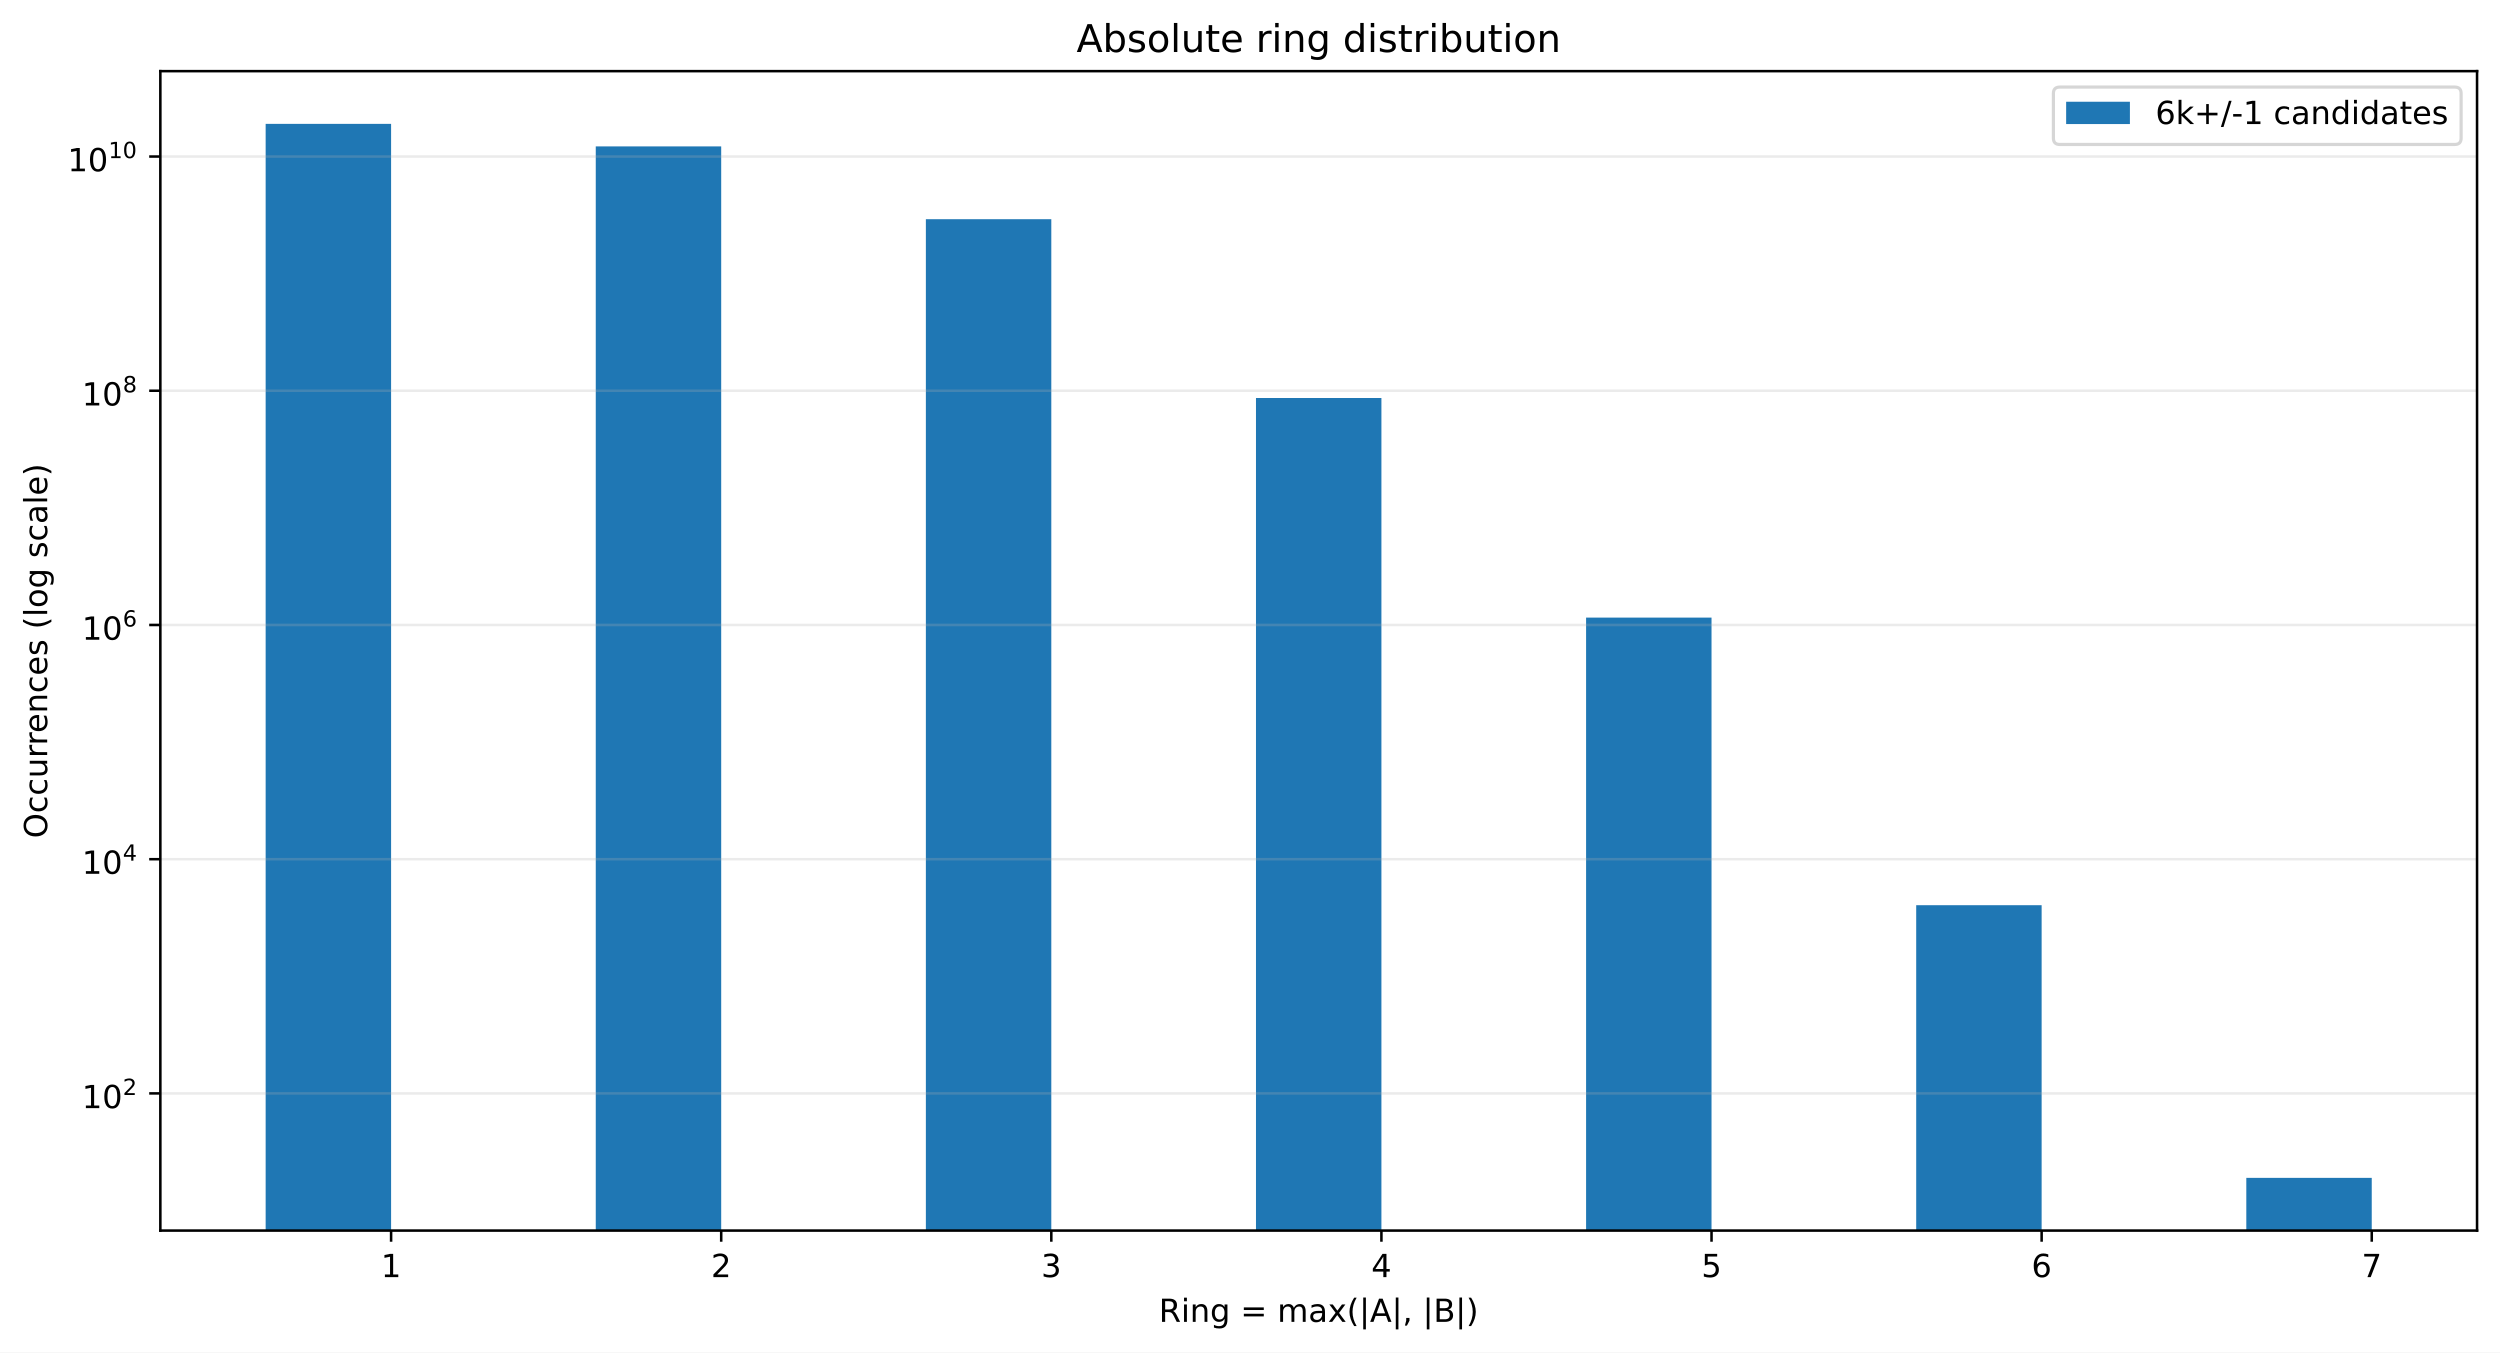
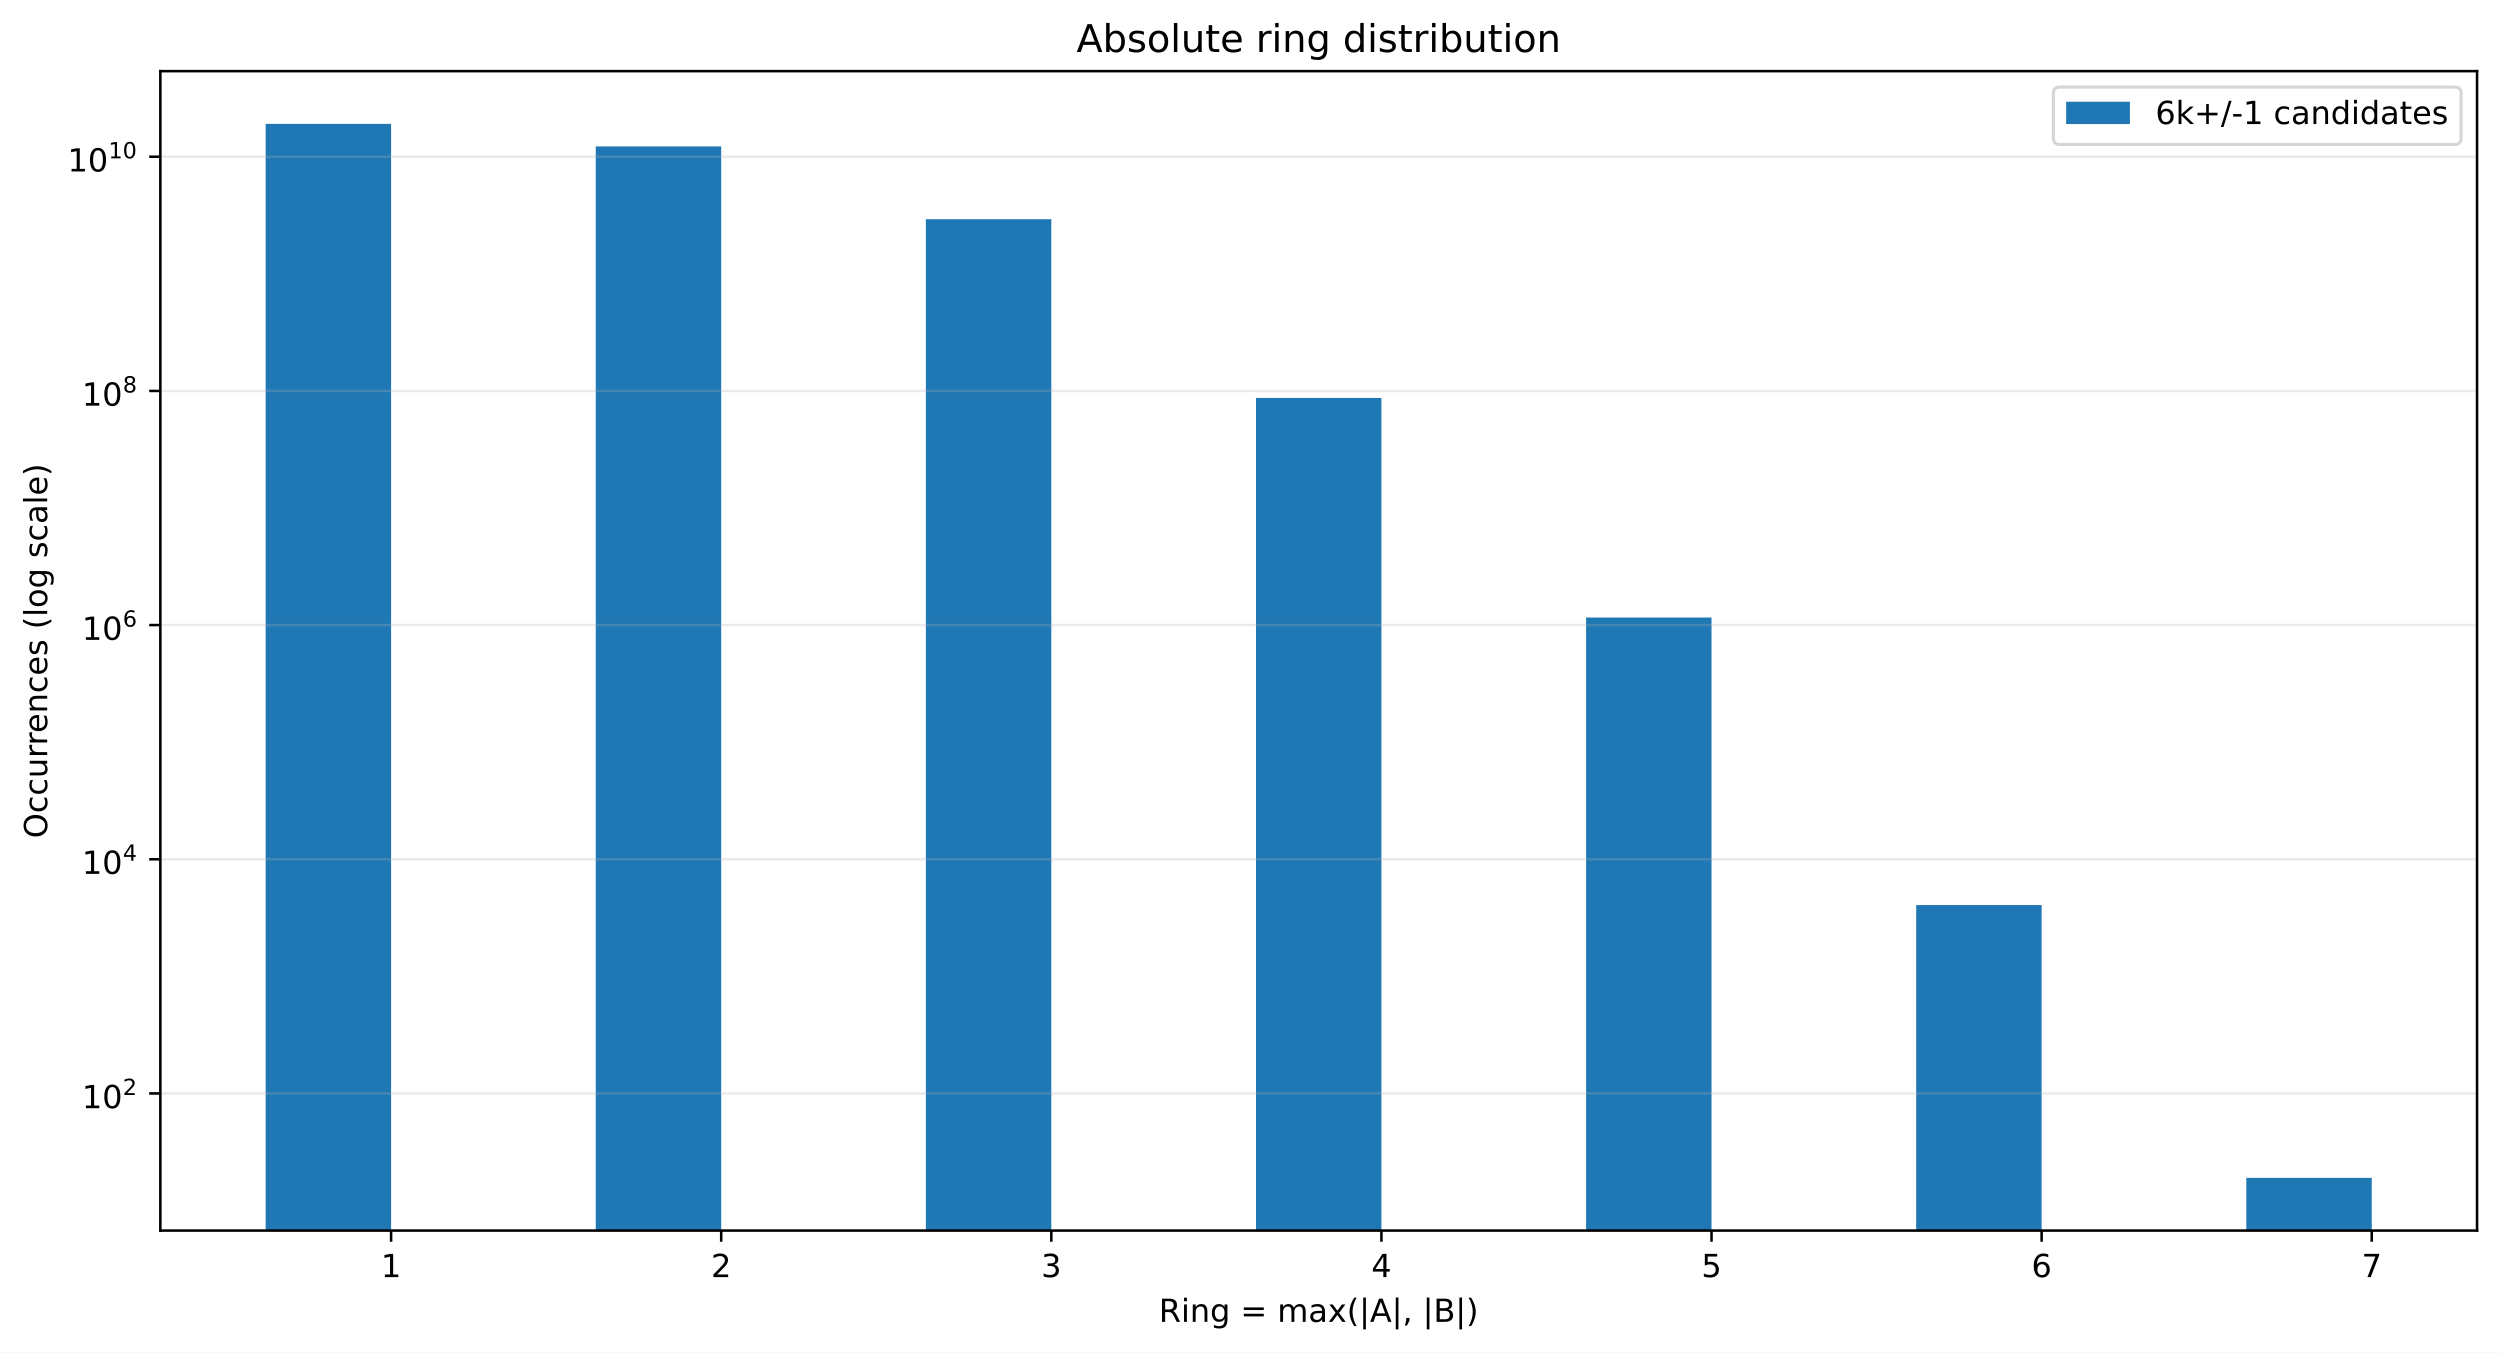
<svg xmlns="http://www.w3.org/2000/svg" xmlns:xlink="http://www.w3.org/1999/xlink" width="784.258pt" height="424.28pt" viewBox="0 0 784.258 424.28" version="1.1">
  <defs>
    <style type="text/css">*{stroke-linejoin: round; stroke-linecap: butt}</style>
  </defs>
  <g id="figure_1">
    <g id="patch_1">
      <path d="M 0 424.28  L 784.258 424.28  L 784.258 0  L 0 0  z " style="fill: #ffffff" />
    </g>
    <g id="axes_1">
      <g id="patch_2">
        <path d="M 50.301 386.036  L 777.058 386.036  L 777.058 22.318  L 50.301 22.318  z " style="fill: #ffffff" />
      </g>
      <g id="patch_3">
-         <path d="M 83.335 37154.307  L 122.687 37154.307  L 122.687 38.851  L 83.335 38.851  z " clip-path="url(#p3b8c5cc55d)" style="fill: #1f77b4" />
+         <path d="M 83.335 37146.217  L 122.687 37146.217  L 122.687 38.851  L 83.335 38.851  z " clip-path="url(#p8a04214037)" style="fill: #1f77b4" />
      </g>
      <g id="patch_4">
-         <path d="M 186.891 37154.307  L 226.243 37154.307  L 226.243 45.922  L 186.891 45.922  z " clip-path="url(#p3b8c5cc55d)" style="fill: #1f77b4" />
+         <path d="M 186.891 37146.217  L 226.243 37146.217  L 226.243 45.921  L 186.891 45.921  z " clip-path="url(#p8a04214037)" style="fill: #1f77b4" />
      </g>
      <g id="patch_5">
-         <path d="M 290.448 37154.307  L 329.799 37154.307  L 329.799 68.762  L 290.448 68.762  z " clip-path="url(#p3b8c5cc55d)" style="fill: #1f77b4" />
+         <path d="M 290.448 37146.217  L 329.799 37146.217  L 329.799 68.755  L 290.448 68.755  z " clip-path="url(#p8a04214037)" style="fill: #1f77b4" />
      </g>
      <g id="patch_6">
-         <path d="M 394.004 37154.307  L 433.355 37154.307  L 433.355 124.844  L 394.004 124.844  z " clip-path="url(#p3b8c5cc55d)" style="fill: #1f77b4" />
+         <path d="M 394.004 37146.217  L 433.355 37146.217  L 433.355 124.825  L 394.004 124.825  z " clip-path="url(#p8a04214037)" style="fill: #1f77b4" />
      </g>
      <g id="patch_7">
-         <path d="M 497.56 37154.307  L 536.912 37154.307  L 536.912 193.747  L 497.56 193.747  z " clip-path="url(#p3b8c5cc55d)" style="fill: #1f77b4" />
+         <path d="M 497.56 37146.217  L 536.912 37146.217  L 536.912 193.714  L 497.56 193.714  z " clip-path="url(#p8a04214037)" style="fill: #1f77b4" />
      </g>
      <g id="patch_8">
-         <path d="M 601.116 37154.307  L 640.468 37154.307  L 640.468 283.964  L 601.116 283.964  z " clip-path="url(#p3b8c5cc55d)" style="fill: #1f77b4" />
+         <path d="M 601.116 37146.217  L 640.468 37146.217  L 640.468 283.912  L 601.116 283.912  z " clip-path="url(#p8a04214037)" style="fill: #1f77b4" />
      </g>
      <g id="patch_9">
-         <path d="M 704.673 37154.307  L 744.024 37154.307  L 744.024 369.503  L 704.673 369.503  z " clip-path="url(#p3b8c5cc55d)" style="fill: #1f77b4" />
+         <path d="M 704.673 37146.217  L 744.024 37146.217  L 744.024 369.503  L 704.673 369.503  z " clip-path="url(#p8a04214037)" style="fill: #1f77b4" />
      </g>
      <g id="matplotlib.axis_1">
        <g id="xtick_1">
          <g id="line2d_1">
            <defs>
-               <path id="m86c07d442c" d="M 0 0  L 0 3.5  " style="stroke: #000000; stroke-width: 0.8" />
+               <path id="ma8b3e2b2c8" d="M 0 0  L 0 3.5  " style="stroke: #000000; stroke-width: 0.8" />
            </defs>
            <g>
-               <use xlink:href="#m86c07d442c" x="122.687" y="386.036" style="stroke: #000000; stroke-width: 0.8" />
+               <use xlink:href="#ma8b3e2b2c8" x="122.687" y="386.036" style="stroke: #000000; stroke-width: 0.8" />
            </g>
          </g>
          <g id="text_1">
            <g transform="translate(119.5053 400.6334) scale(0.1 -0.1)">
              <defs>
                <path id="DejaVuSans-14" d="M 794 531  L 1825 531  L 1825 4091  L 703 3866  L 703 4441  L 1819 4666  L 2450 4666  L 2450 531  L 3481 531  L 3481 0  L 794 0  L 794 531  z " transform="scale(0.015625)" />
              </defs>
              <use xlink:href="#DejaVuSans-14" />
            </g>
          </g>
        </g>
        <g id="xtick_2">
          <g id="line2d_2">
            <g>
-               <use xlink:href="#m86c07d442c" x="226.243" y="386.036" style="stroke: #000000; stroke-width: 0.8" />
+               <use xlink:href="#ma8b3e2b2c8" x="226.243" y="386.036" style="stroke: #000000; stroke-width: 0.8" />
            </g>
          </g>
          <g id="text_2">
            <g transform="translate(223.0616 400.6334) scale(0.1 -0.1)">
              <defs>
                <path id="DejaVuSans-15" d="M 1228 531  L 3431 531  L 3431 0  L 469 0  L 469 531  Q 828 903 1448 1529  Q 2069 2156 2228 2338  Q 2531 2678 2651 2914  Q 2772 3150 2772 3378  Q 2772 3750 2511 3984  Q 2250 4219 1831 4219  Q 1534 4219 1204 4116  Q 875 4013 500 3803  L 500 4441  Q 881 4594 1212 4672  Q 1544 4750 1819 4750  Q 2544 4750 2975 4387  Q 3406 4025 3406 3419  Q 3406 3131 3298 2873  Q 3191 2616 2906 2266  Q 2828 2175 2409 1742  Q 1991 1309 1228 531  z " transform="scale(0.015625)" />
              </defs>
              <use xlink:href="#DejaVuSans-15" />
            </g>
          </g>
        </g>
        <g id="xtick_3">
          <g id="line2d_3">
            <g>
-               <use xlink:href="#m86c07d442c" x="329.799" y="386.036" style="stroke: #000000; stroke-width: 0.8" />
+               <use xlink:href="#ma8b3e2b2c8" x="329.799" y="386.036" style="stroke: #000000; stroke-width: 0.8" />
            </g>
          </g>
          <g id="text_3">
            <g transform="translate(326.6178 400.6334) scale(0.1 -0.1)">
              <defs>
                <path id="DejaVuSans-16" d="M 2597 2516  Q 3050 2419 3304 2112  Q 3559 1806 3559 1356  Q 3559 666 3084 287  Q 2609 -91 1734 -91  Q 1441 -91 1130 -33  Q 819 25 488 141  L 488 750  Q 750 597 1062 519  Q 1375 441 1716 441  Q 2309 441 2620 675  Q 2931 909 2931 1356  Q 2931 1769 2642 2001  Q 2353 2234 1838 2234  L 1294 2234  L 1294 2753  L 1863 2753  Q 2328 2753 2575 2939  Q 2822 3125 2822 3475  Q 2822 3834 2567 4026  Q 2313 4219 1838 4219  Q 1578 4219 1281 4162  Q 984 4106 628 3988  L 628 4550  Q 988 4650 1302 4700  Q 1616 4750 1894 4750  Q 2613 4750 3031 4423  Q 3450 4097 3450 3541  Q 3450 3153 3228 2886  Q 3006 2619 2597 2516  z " transform="scale(0.015625)" />
              </defs>
              <use xlink:href="#DejaVuSans-16" />
            </g>
          </g>
        </g>
        <g id="xtick_4">
          <g id="line2d_4">
            <g>
-               <use xlink:href="#m86c07d442c" x="433.355" y="386.036" style="stroke: #000000; stroke-width: 0.8" />
+               <use xlink:href="#ma8b3e2b2c8" x="433.355" y="386.036" style="stroke: #000000; stroke-width: 0.8" />
            </g>
          </g>
          <g id="text_4">
            <g transform="translate(430.174 400.6334) scale(0.1 -0.1)">
              <defs>
                <path id="DejaVuSans-17" d="M 2419 4116  L 825 1625  L 2419 1625  L 2419 4116  z M 2253 4666  L 3047 4666  L 3047 1625  L 3713 1625  L 3713 1100  L 3047 1100  L 3047 0  L 2419 0  L 2419 1100  L 313 1100  L 313 1709  L 2253 4666  z " transform="scale(0.015625)" />
              </defs>
              <use xlink:href="#DejaVuSans-17" />
            </g>
          </g>
        </g>
        <g id="xtick_5">
          <g id="line2d_5">
            <g>
-               <use xlink:href="#m86c07d442c" x="536.912" y="386.036" style="stroke: #000000; stroke-width: 0.8" />
+               <use xlink:href="#ma8b3e2b2c8" x="536.912" y="386.036" style="stroke: #000000; stroke-width: 0.8" />
            </g>
          </g>
          <g id="text_5">
            <g transform="translate(533.7303 400.6334) scale(0.1 -0.1)">
              <defs>
                <path id="DejaVuSans-18" d="M 691 4666  L 3169 4666  L 3169 4134  L 1269 4134  L 1269 2991  Q 1406 3038 1543 3061  Q 1681 3084 1819 3084  Q 2600 3084 3056 2656  Q 3513 2228 3513 1497  Q 3513 744 3044 326  Q 2575 -91 1722 -91  Q 1428 -91 1123 -41  Q 819 9 494 109  L 494 744  Q 775 591 1075 516  Q 1375 441 1709 441  Q 2250 441 2565 725  Q 2881 1009 2881 1497  Q 2881 1984 2565 2268  Q 2250 2553 1709 2553  Q 1456 2553 1204 2497  Q 953 2441 691 2322  L 691 4666  z " transform="scale(0.015625)" />
              </defs>
              <use xlink:href="#DejaVuSans-18" />
            </g>
          </g>
        </g>
        <g id="xtick_6">
          <g id="line2d_6">
            <g>
-               <use xlink:href="#m86c07d442c" x="640.468" y="386.036" style="stroke: #000000; stroke-width: 0.8" />
+               <use xlink:href="#ma8b3e2b2c8" x="640.468" y="386.036" style="stroke: #000000; stroke-width: 0.8" />
            </g>
          </g>
          <g id="text_6">
            <g transform="translate(637.2865 400.6334) scale(0.1 -0.1)">
              <defs>
                <path id="DejaVuSans-19" d="M 2113 2584  Q 1688 2584 1439 2293  Q 1191 2003 1191 1497  Q 1191 994 1439 701  Q 1688 409 2113 409  Q 2538 409 2786 701  Q 3034 994 3034 1497  Q 3034 2003 2786 2293  Q 2538 2584 2113 2584  z M 3366 4563  L 3366 3988  Q 3128 4100 2886 4159  Q 2644 4219 2406 4219  Q 1781 4219 1451 3797  Q 1122 3375 1075 2522  Q 1259 2794 1537 2939  Q 1816 3084 2150 3084  Q 2853 3084 3261 2657  Q 3669 2231 3669 1497  Q 3669 778 3244 343  Q 2819 -91 2113 -91  Q 1303 -91 875 529  Q 447 1150 447 2328  Q 447 3434 972 4092  Q 1497 4750 2381 4750  Q 2619 4750 2861 4703  Q 3103 4656 3366 4563  z " transform="scale(0.015625)" />
              </defs>
              <use xlink:href="#DejaVuSans-19" />
            </g>
          </g>
        </g>
        <g id="xtick_7">
          <g id="line2d_7">
            <g>
-               <use xlink:href="#m86c07d442c" x="744.024" y="386.036" style="stroke: #000000; stroke-width: 0.8" />
+               <use xlink:href="#ma8b3e2b2c8" x="744.024" y="386.036" style="stroke: #000000; stroke-width: 0.8" />
            </g>
          </g>
          <g id="text_7">
            <g transform="translate(740.8427 400.6334) scale(0.1 -0.1)">
              <defs>
                <path id="DejaVuSans-1a" d="M 525 4666  L 3525 4666  L 3525 4397  L 1831 0  L 1172 0  L 2766 4134  L 525 4134  L 525 4666  z " transform="scale(0.015625)" />
              </defs>
              <use xlink:href="#DejaVuSans-1a" />
            </g>
          </g>
        </g>
        <g id="text_8">
          <g transform="translate(363.5437 414.678) scale(0.1 -0.1)">
            <defs>
              <path id="DejaVuSans-35" d="M 2841 2188  Q 3044 2119 3236 1894  Q 3428 1669 3622 1275  L 4263 0  L 3584 0  L 2988 1197  Q 2756 1666 2539 1819  Q 2322 1972 1947 1972  L 1259 1972  L 1259 0  L 628 0  L 628 4666  L 2053 4666  Q 2853 4666 3247 4331  Q 3641 3997 3641 3322  Q 3641 2881 3436 2590  Q 3231 2300 2841 2188  z M 1259 4147  L 1259 2491  L 2053 2491  Q 2509 2491 2742 2702  Q 2975 2913 2975 3322  Q 2975 3731 2742 3939  Q 2509 4147 2053 4147  L 1259 4147  z " transform="scale(0.015625)" />
              <path id="DejaVuSans-4c" d="M 603 3500  L 1178 3500  L 1178 0  L 603 0  L 603 3500  z M 603 4863  L 1178 4863  L 1178 4134  L 603 4134  L 603 4863  z " transform="scale(0.015625)" />
              <path id="DejaVuSans-51" d="M 3513 2113  L 3513 0  L 2938 0  L 2938 2094  Q 2938 2591 2744 2837  Q 2550 3084 2163 3084  Q 1697 3084 1428 2787  Q 1159 2491 1159 1978  L 1159 0  L 581 0  L 581 3500  L 1159 3500  L 1159 2956  Q 1366 3272 1645 3428  Q 1925 3584 2291 3584  Q 2894 3584 3203 3211  Q 3513 2838 3513 2113  z " transform="scale(0.015625)" />
              <path id="DejaVuSans-4a" d="M 2906 1791  Q 2906 2416 2648 2759  Q 2391 3103 1925 3103  Q 1463 3103 1205 2759  Q 947 2416 947 1791  Q 947 1169 1205 825  Q 1463 481 1925 481  Q 2391 481 2648 825  Q 2906 1169 2906 1791  z M 3481 434  Q 3481 -459 3084 -895  Q 2688 -1331 1869 -1331  Q 1566 -1331 1297 -1286  Q 1028 -1241 775 -1147  L 775 -588  Q 1028 -725 1275 -790  Q 1522 -856 1778 -856  Q 2344 -856 2625 -561  Q 2906 -266 2906 331  L 2906 616  Q 2728 306 2450 153  Q 2172 0 1784 0  Q 1141 0 747 490  Q 353 981 353 1791  Q 353 2603 747 3093  Q 1141 3584 1784 3584  Q 2172 3584 2450 3431  Q 2728 3278 2906 2969  L 2906 3500  L 3481 3500  L 3481 434  z " transform="scale(0.015625)" />
              <path id="DejaVuSans-3" transform="scale(0.015625)" />
              <path id="DejaVuSans-20" d="M 678 2906  L 4684 2906  L 4684 2381  L 678 2381  L 678 2906  z M 678 1631  L 4684 1631  L 4684 1100  L 678 1100  L 678 1631  z " transform="scale(0.015625)" />
              <path id="DejaVuSans-50" d="M 3328 2828  Q 3544 3216 3844 3400  Q 4144 3584 4550 3584  Q 5097 3584 5394 3201  Q 5691 2819 5691 2113  L 5691 0  L 5113 0  L 5113 2094  Q 5113 2597 4934 2840  Q 4756 3084 4391 3084  Q 3944 3084 3684 2787  Q 3425 2491 3425 1978  L 3425 0  L 2847 0  L 2847 2094  Q 2847 2600 2669 2842  Q 2491 3084 2119 3084  Q 1678 3084 1418 2786  Q 1159 2488 1159 1978  L 1159 0  L 581 0  L 581 3500  L 1159 3500  L 1159 2956  Q 1356 3278 1631 3431  Q 1906 3584 2284 3584  Q 2666 3584 2933 3390  Q 3200 3197 3328 2828  z " transform="scale(0.015625)" />
              <path id="DejaVuSans-44" d="M 2194 1759  Q 1497 1759 1228 1600  Q 959 1441 959 1056  Q 959 750 1161 570  Q 1363 391 1709 391  Q 2188 391 2477 730  Q 2766 1069 2766 1631  L 2766 1759  L 2194 1759  z M 3341 1997  L 3341 0  L 2766 0  L 2766 531  Q 2569 213 2275 61  Q 1981 -91 1556 -91  Q 1019 -91 701 211  Q 384 513 384 1019  Q 384 1609 779 1909  Q 1175 2209 1959 2209  L 2766 2209  L 2766 2266  Q 2766 2663 2505 2880  Q 2244 3097 1772 3097  Q 1472 3097 1187 3025  Q 903 2953 641 2809  L 641 3341  Q 956 3463 1253 3523  Q 1550 3584 1831 3584  Q 2591 3584 2966 3190  Q 3341 2797 3341 1997  z " transform="scale(0.015625)" />
              <path id="DejaVuSans-5b" d="M 3513 3500  L 2247 1797  L 3578 0  L 2900 0  L 1881 1375  L 863 0  L 184 0  L 1544 1831  L 300 3500  L 978 3500  L 1906 2253  L 2834 3500  L 3513 3500  z " transform="scale(0.015625)" />
              <path id="DejaVuSans-b" d="M 1984 4856  Q 1566 4138 1362 3434  Q 1159 2731 1159 2009  Q 1159 1288 1364 580  Q 1569 -128 1984 -844  L 1484 -844  Q 1016 -109 783 600  Q 550 1309 550 2009  Q 550 2706 781 3412  Q 1013 4119 1484 4856  L 1984 4856  z " transform="scale(0.015625)" />
              <path id="DejaVuSans-5f" d="M 1344 4891  L 1344 -1509  L 813 -1509  L 813 4891  L 1344 4891  z " transform="scale(0.015625)" />
              <path id="DejaVuSans-24" d="M 2188 4044  L 1331 1722  L 3047 1722  L 2188 4044  z M 1831 4666  L 2547 4666  L 4325 0  L 3669 0  L 3244 1197  L 1141 1197  L 716 0  L 50 0  L 1831 4666  z " transform="scale(0.015625)" />
              <path id="DejaVuSans-f" d="M 750 794  L 1409 794  L 1409 256  L 897 -744  L 494 -744  L 750 256  L 750 794  z " transform="scale(0.015625)" />
              <path id="DejaVuSans-25" d="M 1259 2228  L 1259 519  L 2272 519  Q 2781 519 3026 730  Q 3272 941 3272 1375  Q 3272 1813 3026 2020  Q 2781 2228 2272 2228  L 1259 2228  z M 1259 4147  L 1259 2741  L 2194 2741  Q 2656 2741 2882 2914  Q 3109 3088 3109 3444  Q 3109 3797 2882 3972  Q 2656 4147 2194 4147  L 1259 4147  z M 628 4666  L 2241 4666  Q 2963 4666 3353 4366  Q 3744 4066 3744 3513  Q 3744 3084 3544 2831  Q 3344 2578 2956 2516  Q 3422 2416 3680 2098  Q 3938 1781 3938 1306  Q 3938 681 3513 340  Q 3088 0 2303 0  L 628 0  L 628 4666  z " transform="scale(0.015625)" />
              <path id="DejaVuSans-c" d="M 513 4856  L 1013 4856  Q 1481 4119 1714 3412  Q 1947 2706 1947 2009  Q 1947 1309 1714 600  Q 1481 -109 1013 -844  L 513 -844  Q 928 -128 1133 580  Q 1338 1288 1338 2009  Q 1338 2731 1133 3434  Q 928 4138 513 4856  z " transform="scale(0.015625)" />
            </defs>
            <use xlink:href="#DejaVuSans-35" />
            <use xlink:href="#DejaVuSans-4c" transform="translate(69.48438 0)" />
            <use xlink:href="#DejaVuSans-51" transform="translate(97.26562 0)" />
            <use xlink:href="#DejaVuSans-4a" transform="translate(160.6406 0)" />
            <use xlink:href="#DejaVuSans-3" transform="translate(224.125 0)" />
            <use xlink:href="#DejaVuSans-20" transform="translate(255.9062 0)" />
            <use xlink:href="#DejaVuSans-3" transform="translate(339.7031 0)" />
            <use xlink:href="#DejaVuSans-50" transform="translate(371.4844 0)" />
            <use xlink:href="#DejaVuSans-44" transform="translate(468.8906 0)" />
            <use xlink:href="#DejaVuSans-5b" transform="translate(530.1719 0)" />
            <use xlink:href="#DejaVuSans-b" transform="translate(589.3594 0)" />
            <use xlink:href="#DejaVuSans-5f" transform="translate(628.375 0)" />
            <use xlink:href="#DejaVuSans-24" transform="translate(662.0625 0)" />
            <use xlink:href="#DejaVuSans-5f" transform="translate(730.4688 0)" />
            <use xlink:href="#DejaVuSans-f" transform="translate(764.1562 0)" />
            <use xlink:href="#DejaVuSans-3" transform="translate(795.9375 0)" />
            <use xlink:href="#DejaVuSans-5f" transform="translate(827.7188 0)" />
            <use xlink:href="#DejaVuSans-25" transform="translate(861.4062 0)" />
            <use xlink:href="#DejaVuSans-5f" transform="translate(930.0156 0)" />
            <use xlink:href="#DejaVuSans-c" transform="translate(963.7031 0)" />
          </g>
        </g>
      </g>
      <g id="matplotlib.axis_2">
        <g id="ytick_1">
          <g id="line2d_8">
-             <path d="M 50.301 343.006  L 777.058 343.006  " clip-path="url(#p3b8c5cc55d)" style="fill: none; stroke: #b0b0b0; stroke-opacity: 0.25; stroke-width: 0.8; stroke-linecap: square" />
+             <path d="M 50.301 343.012  L 777.058 343.012  " clip-path="url(#p8a04214037)" style="fill: none; stroke: #b0b0b0; stroke-opacity: 0.25; stroke-width: 0.8; stroke-linecap: square" />
          </g>
          <g id="line2d_9">
            <defs>
-               <path id="m4e084afee6" d="M 0 0  L -3.5 0  " style="stroke: #000000; stroke-width: 0.8" />
+               <path id="md7300e874b" d="M 0 0  L -3.5 0  " style="stroke: #000000; stroke-width: 0.8" />
            </defs>
            <g>
-               <use xlink:href="#m4e084afee6" x="50.301" y="343.006" style="stroke: #000000; stroke-width: 0.8" />
+               <use xlink:href="#md7300e874b" x="50.301" y="343.012" style="stroke: #000000; stroke-width: 0.8" />
            </g>
          </g>
          <g id="text_9">
-             <g transform="translate(25.70078 347.7061) scale(0.1 -0.1)">
+             <g transform="translate(25.70078 347.712) scale(0.1 -0.1)">
              <defs>
                <path id="DejaVuSans-13" d="M 2034 4250  Q 1547 4250 1301 3770  Q 1056 3291 1056 2328  Q 1056 1369 1301 889  Q 1547 409 2034 409  Q 2525 409 2770 889  Q 3016 1369 3016 2328  Q 3016 3291 2770 3770  Q 2525 4250 2034 4250  z M 2034 4750  Q 2819 4750 3233 4129  Q 3647 3509 3647 2328  Q 3647 1150 3233 529  Q 2819 -91 2034 -91  Q 1250 -91 836 529  Q 422 1150 422 2328  Q 422 3509 836 4129  Q 1250 4750 2034 4750  z " transform="scale(0.015625)" />
              </defs>
              <use xlink:href="#DejaVuSans-14" transform="translate(0 0.746875)" />
              <use xlink:href="#DejaVuSans-13" transform="translate(63.62305 0.746875)" />
              <use xlink:href="#DejaVuSans-15" transform="translate(128.2031 42.04688) scale(0.7)" />
            </g>
          </g>
        </g>
        <g id="ytick_2">
          <g id="line2d_10">
-             <path d="M 50.301 269.53  L 777.058 269.53  " clip-path="url(#p3b8c5cc55d)" style="fill: none; stroke: #b0b0b0; stroke-opacity: 0.25; stroke-width: 0.8; stroke-linecap: square" />
+             <path d="M 50.301 269.552  L 777.058 269.552  " clip-path="url(#p8a04214037)" style="fill: none; stroke: #b0b0b0; stroke-opacity: 0.25; stroke-width: 0.8; stroke-linecap: square" />
          </g>
          <g id="line2d_11">
            <g>
-               <use xlink:href="#m4e084afee6" x="50.301" y="269.53" style="stroke: #000000; stroke-width: 0.8" />
+               <use xlink:href="#md7300e874b" x="50.301" y="269.552" style="stroke: #000000; stroke-width: 0.8" />
            </g>
          </g>
          <g id="text_10">
-             <g transform="translate(25.70078 274.1805) scale(0.1 -0.1)">
+             <g transform="translate(25.70078 274.2025) scale(0.1 -0.1)">
              <use xlink:href="#DejaVuSans-14" transform="translate(0 0.665625)" />
              <use xlink:href="#DejaVuSans-13" transform="translate(63.62305 0.665625)" />
              <use xlink:href="#DejaVuSans-17" transform="translate(128.2031 41.96563) scale(0.7)" />
            </g>
          </g>
        </g>
        <g id="ytick_3">
          <g id="line2d_12">
-             <path d="M 50.301 196.055  L 777.058 196.055  " clip-path="url(#p3b8c5cc55d)" style="fill: none; stroke: #b0b0b0; stroke-opacity: 0.25; stroke-width: 0.8; stroke-linecap: square" />
+             <path d="M 50.301 196.093  L 777.058 196.093  " clip-path="url(#p8a04214037)" style="fill: none; stroke: #b0b0b0; stroke-opacity: 0.25; stroke-width: 0.8; stroke-linecap: square" />
          </g>
          <g id="line2d_13">
            <g>
-               <use xlink:href="#m4e084afee6" x="50.301" y="196.055" style="stroke: #000000; stroke-width: 0.8" />
+               <use xlink:href="#md7300e874b" x="50.301" y="196.093" style="stroke: #000000; stroke-width: 0.8" />
            </g>
          </g>
          <g id="text_11">
-             <g transform="translate(25.70078 200.7548) scale(0.1 -0.1)">
+             <g transform="translate(25.70078 200.793) scale(0.1 -0.1)">
              <use xlink:href="#DejaVuSans-14" transform="translate(0 0.746875)" />
              <use xlink:href="#DejaVuSans-13" transform="translate(63.62305 0.746875)" />
              <use xlink:href="#DejaVuSans-19" transform="translate(128.2031 42.04688) scale(0.7)" />
            </g>
          </g>
        </g>
        <g id="ytick_4">
          <g id="line2d_14">
-             <path d="M 50.301 122.579  L 777.058 122.579  " clip-path="url(#p3b8c5cc55d)" style="fill: none; stroke: #b0b0b0; stroke-opacity: 0.25; stroke-width: 0.8; stroke-linecap: square" />
+             <path d="M 50.301 122.633  L 777.058 122.633  " clip-path="url(#p8a04214037)" style="fill: none; stroke: #b0b0b0; stroke-opacity: 0.25; stroke-width: 0.8; stroke-linecap: square" />
          </g>
          <g id="line2d_15">
            <g>
-               <use xlink:href="#m4e084afee6" x="50.301" y="122.579" style="stroke: #000000; stroke-width: 0.8" />
+               <use xlink:href="#md7300e874b" x="50.301" y="122.633" style="stroke: #000000; stroke-width: 0.8" />
            </g>
          </g>
          <g id="text_12">
-             <g transform="translate(25.70078 127.2792) scale(0.1 -0.1)">
+             <g transform="translate(25.70078 127.3335) scale(0.1 -0.1)">
              <defs>
                <path id="DejaVuSans-1b" d="M 2034 2216  Q 1584 2216 1326 1975  Q 1069 1734 1069 1313  Q 1069 891 1326 650  Q 1584 409 2034 409  Q 2484 409 2743 651  Q 3003 894 3003 1313  Q 3003 1734 2745 1975  Q 2488 2216 2034 2216  z M 1403 2484  Q 997 2584 770 2862  Q 544 3141 544 3541  Q 544 4100 942 4425  Q 1341 4750 2034 4750  Q 2731 4750 3128 4425  Q 3525 4100 3525 3541  Q 3525 3141 3298 2862  Q 3072 2584 2669 2484  Q 3125 2378 3379 2068  Q 3634 1759 3634 1313  Q 3634 634 3220 271  Q 2806 -91 2034 -91  Q 1263 -91 848 271  Q 434 634 434 1313  Q 434 1759 690 2068  Q 947 2378 1403 2484  z M 1172 3481  Q 1172 3119 1398 2916  Q 1625 2713 2034 2713  Q 2441 2713 2670 2916  Q 2900 3119 2900 3481  Q 2900 3844 2670 4047  Q 2441 4250 2034 4250  Q 1625 4250 1398 4047  Q 1172 3844 1172 3481  z " transform="scale(0.015625)" />
              </defs>
              <use xlink:href="#DejaVuSans-14" transform="translate(0 0.746875)" />
              <use xlink:href="#DejaVuSans-13" transform="translate(63.62305 0.746875)" />
              <use xlink:href="#DejaVuSans-1b" transform="translate(128.2031 42.04688) scale(0.7)" />
            </g>
          </g>
        </g>
        <g id="ytick_5">
          <g id="line2d_16">
-             <path d="M 50.301 49.104  L 777.058 49.104  " clip-path="url(#p3b8c5cc55d)" style="fill: none; stroke: #b0b0b0; stroke-opacity: 0.25; stroke-width: 0.8; stroke-linecap: square" />
+             <path d="M 50.301 49.174  L 777.058 49.174  " clip-path="url(#p8a04214037)" style="fill: none; stroke: #b0b0b0; stroke-opacity: 0.25; stroke-width: 0.8; stroke-linecap: square" />
          </g>
          <g id="line2d_17">
            <g>
-               <use xlink:href="#m4e084afee6" x="50.301" y="49.104" style="stroke: #000000; stroke-width: 0.8" />
+               <use xlink:href="#md7300e874b" x="50.301" y="49.174" style="stroke: #000000; stroke-width: 0.8" />
            </g>
          </g>
          <g id="text_13">
-             <g transform="translate(21.20078 53.80353) scale(0.1 -0.1)">
+             <g transform="translate(21.20078 53.874) scale(0.1 -0.1)">
              <use xlink:href="#DejaVuSans-14" transform="translate(0 0.746875)" />
              <use xlink:href="#DejaVuSans-13" transform="translate(63.62305 0.746875)" />
              <use xlink:href="#DejaVuSans-14" transform="translate(128.2031 42.04688) scale(0.7)" />
              <use xlink:href="#DejaVuSans-13" transform="translate(172.7393 42.04688) scale(0.7)" />
            </g>
          </g>
        </g>
        <g id="text_14">
          <g transform="translate(14.79844 262.9551) rotate(-90) scale(0.1 -0.1)">
            <defs>
              <path id="DejaVuSans-32" d="M 2522 4238  Q 1834 4238 1429 3725  Q 1025 3213 1025 2328  Q 1025 1447 1429 934  Q 1834 422 2522 422  Q 3209 422 3611 934  Q 4013 1447 4013 2328  Q 4013 3213 3611 3725  Q 3209 4238 2522 4238  z M 2522 4750  Q 3503 4750 4090 4092  Q 4678 3434 4678 2328  Q 4678 1225 4090 567  Q 3503 -91 2522 -91  Q 1538 -91 948 565  Q 359 1222 359 2328  Q 359 3434 948 4092  Q 1538 4750 2522 4750  z " transform="scale(0.015625)" />
              <path id="DejaVuSans-46" d="M 3122 3366  L 3122 2828  Q 2878 2963 2633 3030  Q 2388 3097 2138 3097  Q 1578 3097 1268 2742  Q 959 2388 959 1747  Q 959 1106 1268 751  Q 1578 397 2138 397  Q 2388 397 2633 464  Q 2878 531 3122 666  L 3122 134  Q 2881 22 2623 -34  Q 2366 -91 2075 -91  Q 1284 -91 818 406  Q 353 903 353 1747  Q 353 2603 823 3093  Q 1294 3584 2113 3584  Q 2378 3584 2631 3529  Q 2884 3475 3122 3366  z " transform="scale(0.015625)" />
              <path id="DejaVuSans-58" d="M 544 1381  L 544 3500  L 1119 3500  L 1119 1403  Q 1119 906 1312 657  Q 1506 409 1894 409  Q 2359 409 2629 706  Q 2900 1003 2900 1516  L 2900 3500  L 3475 3500  L 3475 0  L 2900 0  L 2900 538  Q 2691 219 2414 64  Q 2138 -91 1772 -91  Q 1169 -91 856 284  Q 544 659 544 1381  z M 1991 3584  L 1991 3584  z " transform="scale(0.015625)" />
              <path id="DejaVuSans-55" d="M 2631 2963  Q 2534 3019 2420 3045  Q 2306 3072 2169 3072  Q 1681 3072 1420 2755  Q 1159 2438 1159 1844  L 1159 0  L 581 0  L 581 3500  L 1159 3500  L 1159 2956  Q 1341 3275 1631 3429  Q 1922 3584 2338 3584  Q 2397 3584 2469 3576  Q 2541 3569 2628 3553  L 2631 2963  z " transform="scale(0.015625)" />
              <path id="DejaVuSans-48" d="M 3597 1894  L 3597 1613  L 953 1613  Q 991 1019 1311 708  Q 1631 397 2203 397  Q 2534 397 2845 478  Q 3156 559 3463 722  L 3463 178  Q 3153 47 2828 -22  Q 2503 -91 2169 -91  Q 1331 -91 842 396  Q 353 884 353 1716  Q 353 2575 817 3079  Q 1281 3584 2069 3584  Q 2775 3584 3186 3129  Q 3597 2675 3597 1894  z M 3022 2063  Q 3016 2534 2758 2815  Q 2500 3097 2075 3097  Q 1594 3097 1305 2825  Q 1016 2553 972 2059  L 3022 2063  z " transform="scale(0.015625)" />
              <path id="DejaVuSans-56" d="M 2834 3397  L 2834 2853  Q 2591 2978 2328 3040  Q 2066 3103 1784 3103  Q 1356 3103 1142 2972  Q 928 2841 928 2578  Q 928 2378 1081 2264  Q 1234 2150 1697 2047  L 1894 2003  Q 2506 1872 2764 1633  Q 3022 1394 3022 966  Q 3022 478 2636 193  Q 2250 -91 1575 -91  Q 1294 -91 989 -36  Q 684 19 347 128  L 347 722  Q 666 556 975 473  Q 1284 391 1588 391  Q 1994 391 2212 530  Q 2431 669 2431 922  Q 2431 1156 2273 1281  Q 2116 1406 1581 1522  L 1381 1569  Q 847 1681 609 1914  Q 372 2147 372 2553  Q 372 3047 722 3315  Q 1072 3584 1716 3584  Q 2034 3584 2315 3537  Q 2597 3491 2834 3397  z " transform="scale(0.015625)" />
              <path id="DejaVuSans-4f" d="M 603 4863  L 1178 4863  L 1178 0  L 603 0  L 603 4863  z " transform="scale(0.015625)" />
              <path id="DejaVuSans-52" d="M 1959 3097  Q 1497 3097 1228 2736  Q 959 2375 959 1747  Q 959 1119 1226 758  Q 1494 397 1959 397  Q 2419 397 2687 759  Q 2956 1122 2956 1747  Q 2956 2369 2687 2733  Q 2419 3097 1959 3097  z M 1959 3584  Q 2709 3584 3137 3096  Q 3566 2609 3566 1747  Q 3566 888 3137 398  Q 2709 -91 1959 -91  Q 1206 -91 779 398  Q 353 888 353 1747  Q 353 2609 779 3096  Q 1206 3584 1959 3584  z " transform="scale(0.015625)" />
            </defs>
            <use xlink:href="#DejaVuSans-32" />
            <use xlink:href="#DejaVuSans-46" transform="translate(78.71875 0)" />
            <use xlink:href="#DejaVuSans-46" transform="translate(133.7031 0)" />
            <use xlink:href="#DejaVuSans-58" transform="translate(188.6875 0)" />
            <use xlink:href="#DejaVuSans-55" transform="translate(252.0625 0)" />
            <use xlink:href="#DejaVuSans-55" transform="translate(291.4219 0)" />
            <use xlink:href="#DejaVuSans-48" transform="translate(330.3281 0)" />
            <use xlink:href="#DejaVuSans-51" transform="translate(391.8594 0)" />
            <use xlink:href="#DejaVuSans-46" transform="translate(455.2344 0)" />
            <use xlink:href="#DejaVuSans-48" transform="translate(510.2188 0)" />
            <use xlink:href="#DejaVuSans-56" transform="translate(571.75 0)" />
            <use xlink:href="#DejaVuSans-3" transform="translate(623.8438 0)" />
            <use xlink:href="#DejaVuSans-b" transform="translate(655.625 0)" />
            <use xlink:href="#DejaVuSans-4f" transform="translate(694.6406 0)" />
            <use xlink:href="#DejaVuSans-52" transform="translate(722.4219 0)" />
            <use xlink:href="#DejaVuSans-4a" transform="translate(783.6094 0)" />
            <use xlink:href="#DejaVuSans-3" transform="translate(847.0938 0)" />
            <use xlink:href="#DejaVuSans-56" transform="translate(878.875 0)" />
            <use xlink:href="#DejaVuSans-46" transform="translate(930.9688 0)" />
            <use xlink:href="#DejaVuSans-44" transform="translate(985.9531 0)" />
            <use xlink:href="#DejaVuSans-4f" transform="translate(1047.234 0)" />
            <use xlink:href="#DejaVuSans-48" transform="translate(1075.016 0)" />
            <use xlink:href="#DejaVuSans-c" transform="translate(1136.547 0)" />
          </g>
        </g>
      </g>
      <g id="patch_10">
        <path d="M 50.301 386.036  L 50.301 22.318  " style="fill: none; stroke: #000000; stroke-width: 0.8; stroke-linejoin: miter; stroke-linecap: square" />
      </g>
      <g id="patch_11">
        <path d="M 777.058 386.036  L 777.058 22.318  " style="fill: none; stroke: #000000; stroke-width: 0.8; stroke-linejoin: miter; stroke-linecap: square" />
      </g>
      <g id="patch_12">
        <path d="M 50.301 386.036  L 777.058 386.036  " style="fill: none; stroke: #000000; stroke-width: 0.8; stroke-linejoin: miter; stroke-linecap: square" />
      </g>
      <g id="patch_13">
        <path d="M 50.301 22.318  L 777.058 22.318  " style="fill: none; stroke: #000000; stroke-width: 0.8; stroke-linejoin: miter; stroke-linecap: square" />
      </g>
      <g id="text_15">
        <g transform="translate(337.7055 16.31812) scale(0.12 -0.12)">
          <defs>
            <path id="DejaVuSans-45" d="M 3116 1747  Q 3116 2381 2855 2742  Q 2594 3103 2138 3103  Q 1681 3103 1420 2742  Q 1159 2381 1159 1747  Q 1159 1113 1420 752  Q 1681 391 2138 391  Q 2594 391 2855 752  Q 3116 1113 3116 1747  z M 1159 2969  Q 1341 3281 1617 3432  Q 1894 3584 2278 3584  Q 2916 3584 3314 3078  Q 3713 2572 3713 1747  Q 3713 922 3314 415  Q 2916 -91 2278 -91  Q 1894 -91 1617 61  Q 1341 213 1159 525  L 1159 0  L 581 0  L 581 4863  L 1159 4863  L 1159 2969  z " transform="scale(0.015625)" />
            <path id="DejaVuSans-57" d="M 1172 4494  L 1172 3500  L 2356 3500  L 2356 3053  L 1172 3053  L 1172 1153  Q 1172 725 1289 603  Q 1406 481 1766 481  L 2356 481  L 2356 0  L 1766 0  Q 1100 0 847 248  Q 594 497 594 1153  L 594 3053  L 172 3053  L 172 3500  L 594 3500  L 594 4494  L 1172 4494  z " transform="scale(0.015625)" />
            <path id="DejaVuSans-47" d="M 2906 2969  L 2906 4863  L 3481 4863  L 3481 0  L 2906 0  L 2906 525  Q 2725 213 2448 61  Q 2172 -91 1784 -91  Q 1150 -91 751 415  Q 353 922 353 1747  Q 353 2572 751 3078  Q 1150 3584 1784 3584  Q 2172 3584 2448 3432  Q 2725 3281 2906 2969  z M 947 1747  Q 947 1113 1208 752  Q 1469 391 1925 391  Q 2381 391 2643 752  Q 2906 1113 2906 1747  Q 2906 2381 2643 2742  Q 2381 3103 1925 3103  Q 1469 3103 1208 2742  Q 947 2381 947 1747  z " transform="scale(0.015625)" />
          </defs>
          <use xlink:href="#DejaVuSans-24" />
          <use xlink:href="#DejaVuSans-45" transform="translate(68.40625 0)" />
          <use xlink:href="#DejaVuSans-56" transform="translate(131.8906 0)" />
          <use xlink:href="#DejaVuSans-52" transform="translate(183.9844 0)" />
          <use xlink:href="#DejaVuSans-4f" transform="translate(245.1719 0)" />
          <use xlink:href="#DejaVuSans-58" transform="translate(272.9531 0)" />
          <use xlink:href="#DejaVuSans-57" transform="translate(336.3281 0)" />
          <use xlink:href="#DejaVuSans-48" transform="translate(375.5312 0)" />
          <use xlink:href="#DejaVuSans-3" transform="translate(437.0625 0)" />
          <use xlink:href="#DejaVuSans-55" transform="translate(468.8438 0)" />
          <use xlink:href="#DejaVuSans-4c" transform="translate(509.9531 0)" />
          <use xlink:href="#DejaVuSans-51" transform="translate(537.7344 0)" />
          <use xlink:href="#DejaVuSans-4a" transform="translate(601.1094 0)" />
          <use xlink:href="#DejaVuSans-3" transform="translate(664.5938 0)" />
          <use xlink:href="#DejaVuSans-47" transform="translate(696.375 0)" />
          <use xlink:href="#DejaVuSans-4c" transform="translate(759.8594 0)" />
          <use xlink:href="#DejaVuSans-56" transform="translate(787.6406 0)" />
          <use xlink:href="#DejaVuSans-57" transform="translate(839.7344 0)" />
          <use xlink:href="#DejaVuSans-55" transform="translate(878.9375 0)" />
          <use xlink:href="#DejaVuSans-4c" transform="translate(920.0469 0)" />
          <use xlink:href="#DejaVuSans-45" transform="translate(947.8281 0)" />
          <use xlink:href="#DejaVuSans-58" transform="translate(1011.312 0)" />
          <use xlink:href="#DejaVuSans-57" transform="translate(1074.688 0)" />
          <use xlink:href="#DejaVuSans-4c" transform="translate(1113.891 0)" />
          <use xlink:href="#DejaVuSans-52" transform="translate(1141.672 0)" />
          <use xlink:href="#DejaVuSans-51" transform="translate(1202.859 0)" />
        </g>
      </g>
      <g id="legend_1">
        <g id="patch_14">
          <path d="M 646.158 45.319  L 770.058 45.319  Q 772.058 45.319 772.058 43.319  L 772.058 29.318  Q 772.058 27.318 770.058 27.318  L 646.158 27.318  Q 644.158 27.318 644.158 29.318  L 644.158 43.319  Q 644.158 45.319 646.158 45.319  z " style="fill: #ffffff; opacity: 0.8; stroke: #cccccc; stroke-linejoin: miter" />
        </g>
        <g id="patch_15">
          <path d="M 648.158 38.917  L 668.158 38.917  L 668.158 31.917  L 648.158 31.917  z " style="fill: #1f77b4" />
        </g>
        <g id="text_16">
          <g transform="translate(676.1584 38.91656) scale(0.1 -0.1)">
            <defs>
              <path id="DejaVuSans-4e" d="M 581 4863  L 1159 4863  L 1159 1991  L 2875 3500  L 3609 3500  L 1753 1863  L 3688 0  L 2938 0  L 1159 1709  L 1159 0  L 581 0  L 581 4863  z " transform="scale(0.015625)" />
              <path id="DejaVuSans-e" d="M 2944 4013  L 2944 2272  L 4684 2272  L 4684 1741  L 2944 1741  L 2944 0  L 2419 0  L 2419 1741  L 678 1741  L 678 2272  L 2419 2272  L 2419 4013  L 2944 4013  z " transform="scale(0.015625)" />
              <path id="DejaVuSans-12" d="M 1625 4666  L 2156 4666  L 531 -594  L 0 -594  L 1625 4666  z " transform="scale(0.015625)" />
              <path id="DejaVuSans-10" d="M 313 2009  L 1997 2009  L 1997 1497  L 313 1497  L 313 2009  z " transform="scale(0.015625)" />
            </defs>
            <use xlink:href="#DejaVuSans-19" />
            <use xlink:href="#DejaVuSans-4e" transform="translate(63.625 0)" />
            <use xlink:href="#DejaVuSans-e" transform="translate(121.5312 0)" />
            <use xlink:href="#DejaVuSans-12" transform="translate(205.3281 0)" />
            <use xlink:href="#DejaVuSans-10" transform="translate(239.0156 0)" />
            <use xlink:href="#DejaVuSans-14" transform="translate(275.0938 0)" />
            <use xlink:href="#DejaVuSans-3" transform="translate(338.7188 0)" />
            <use xlink:href="#DejaVuSans-46" transform="translate(370.5 0)" />
            <use xlink:href="#DejaVuSans-44" transform="translate(425.4844 0)" />
            <use xlink:href="#DejaVuSans-51" transform="translate(486.7656 0)" />
            <use xlink:href="#DejaVuSans-47" transform="translate(550.1406 0)" />
            <use xlink:href="#DejaVuSans-4c" transform="translate(613.625 0)" />
            <use xlink:href="#DejaVuSans-47" transform="translate(641.4062 0)" />
            <use xlink:href="#DejaVuSans-44" transform="translate(704.8906 0)" />
            <use xlink:href="#DejaVuSans-57" transform="translate(766.1719 0)" />
            <use xlink:href="#DejaVuSans-48" transform="translate(805.375 0)" />
            <use xlink:href="#DejaVuSans-56" transform="translate(866.9062 0)" />
          </g>
        </g>
      </g>
    </g>
  </g>
  <defs>
-     <clipPath id="p3b8c5cc55d">
+     <clipPath id="p8a04214037">
      <rect x="50.301" y="22.318" width="726.758" height="363.718" />
    </clipPath>
  </defs>
</svg>
